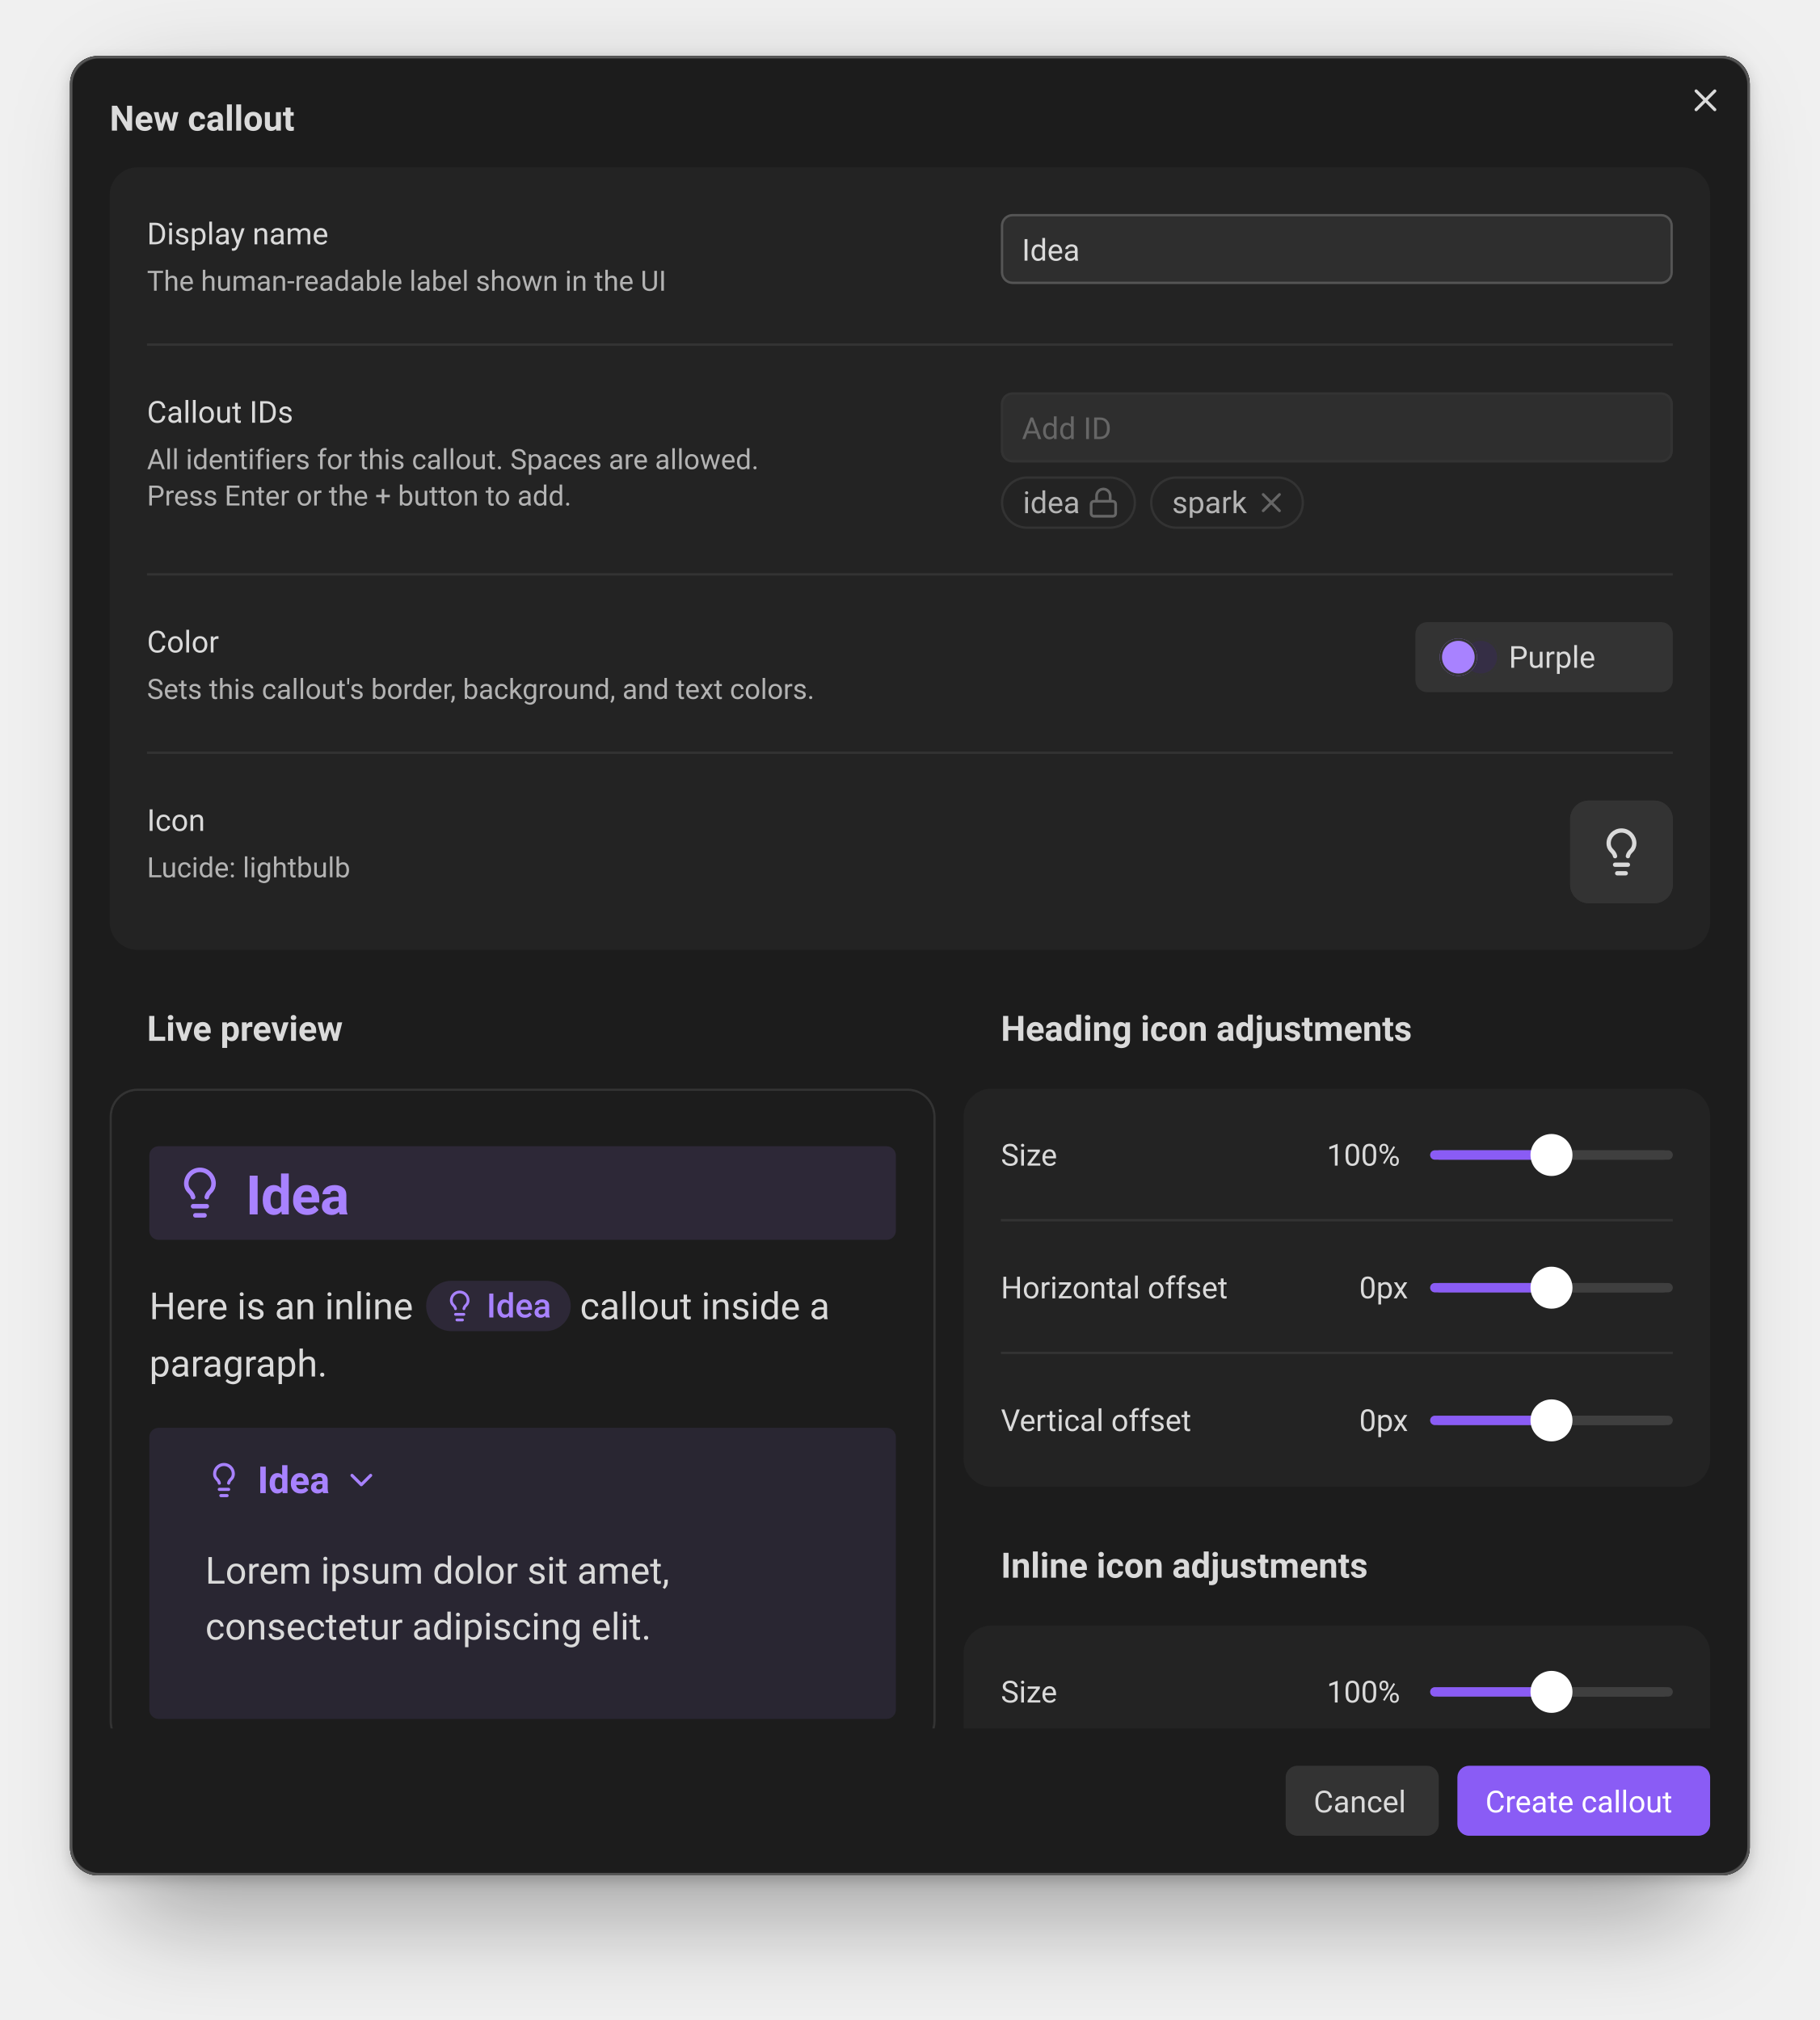
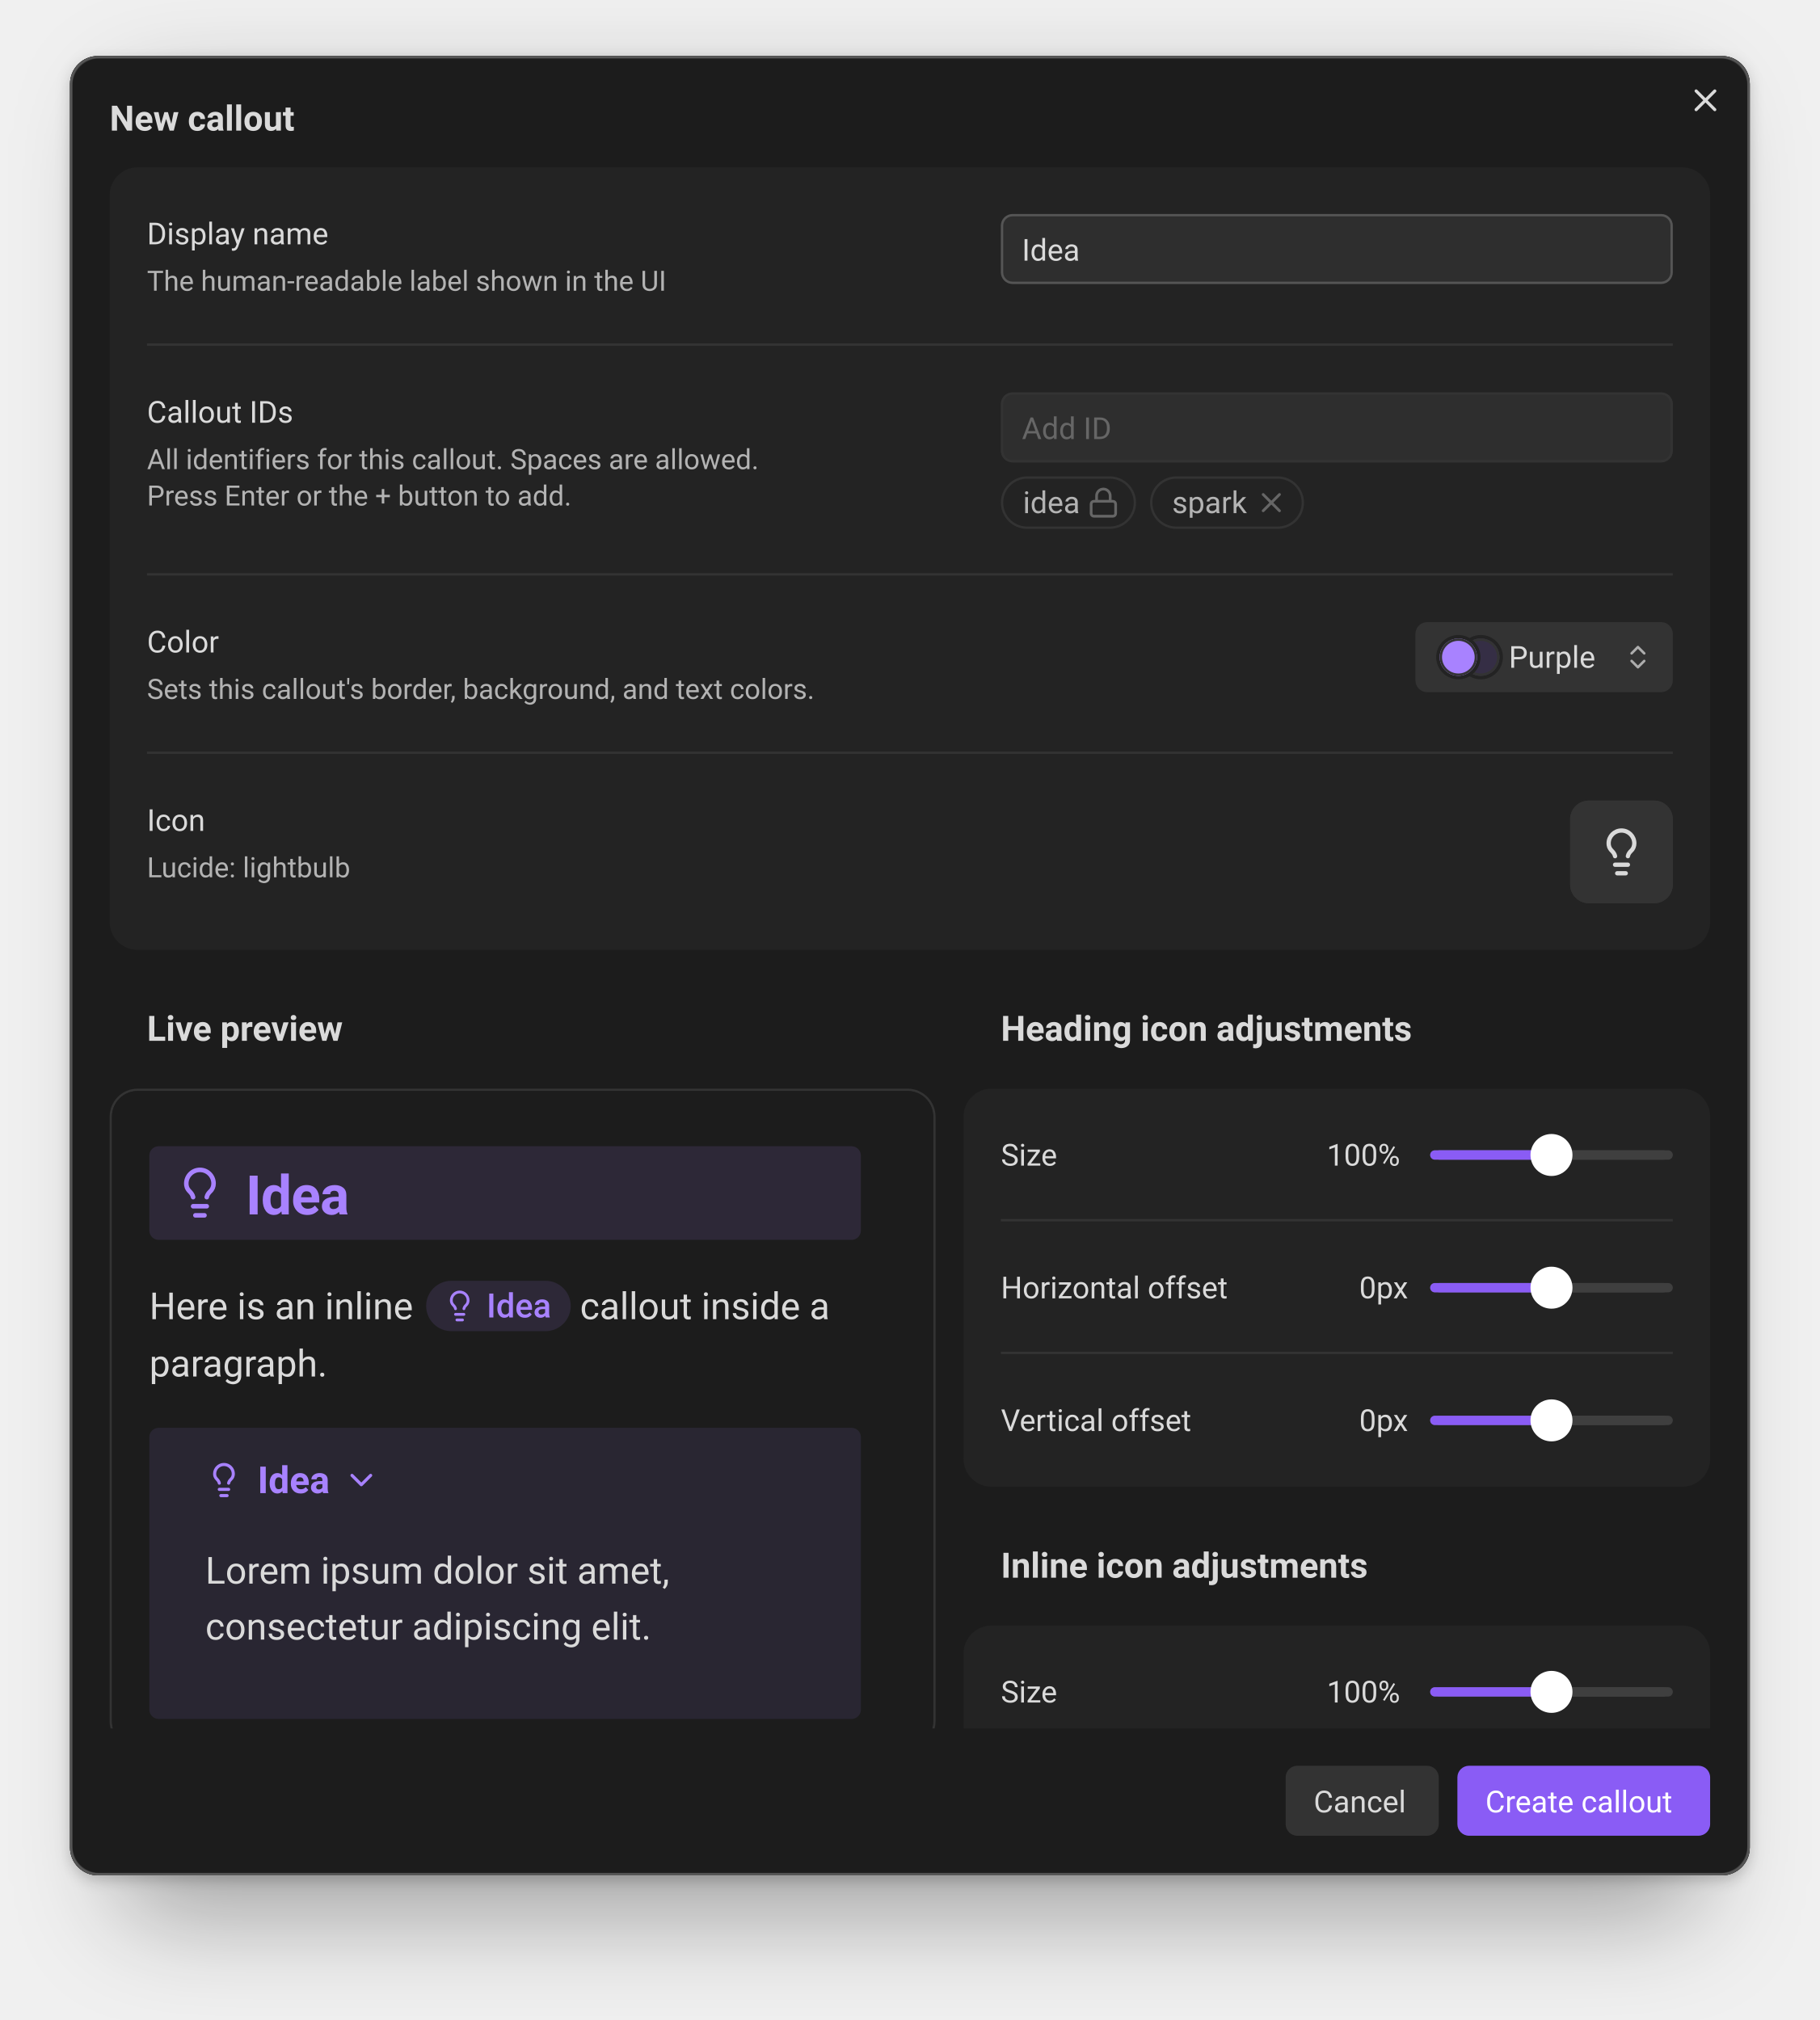
<svg xmlns="http://www.w3.org/2000/svg" width="1950" height="2165" viewBox="0 0 780 866" role="img" aria-labelledby="title description">
  <defs>
    <filter id="contact" filterUnits="userSpaceOnUse" x="0" y="0" width="780" height="866">
      <feGaussianBlur stdDeviation="3" />
    </filter>
    <filter id="shadow" filterUnits="userSpaceOnUse" x="0" y="0" width="780" height="866">
      <feGaussianBlur stdDeviation="22" />
    </filter>
    <clipPath id="clip-2">
      <rect x="30" y="24" width="720" height="780" rx="12" fill="white" />
    </clipPath>
  </defs>
  <rect x="30" y="26" width="720" height="780" rx="12" fill="#000" opacity="0.2" filter="url(#contact)" />
  <rect x="51.6" y="42" width="676.8" height="780" rx="12" fill="#000" opacity="0.32" filter="url(#shadow)" />
  <g clip-path="url(#clip-2)">
    <rect x="30" y="24" width="720" height="780" rx="0" fill="#1c1c1c" />
    <svg x="30" y="24" width="720" height="780" viewBox="0 0 720 780" overflow="hidden">
      <defs>
        <clipPath id="ui-1-clip-1">
          <rect x="33" y="67.75" width="294.2" height="16.89" rx="0" fill="white" />
        </clipPath>
        <clipPath id="ui-1-clip-2">
          <rect x="33" y="84.64" width="294.2" height="19.59" rx="0" fill="white" />
        </clipPath>
        <clipPath id="ui-1-clip-3">
          <rect x="408" y="67.75" width="270" height="30" rx="0" fill="white" />
        </clipPath>
        <clipPath id="ui-1-clip-4">
          <rect x="399" y="67.75" width="288" height="30" rx="5" fill="white" />
        </clipPath>
        <clipPath id="ui-1-clip-5">
          <rect x="33" y="144.23" width="350" height="16.89" rx="0" fill="white" />
        </clipPath>
        <clipPath id="ui-1-clip-6">
          <rect x="33" y="161.13" width="350" height="35.19" rx="0" fill="white" />
        </clipPath>
        <clipPath id="ui-1-clip-7">
          <rect x="408" y="144.23" width="245" height="30" rx="0" fill="white" />
        </clipPath>
        <clipPath id="ui-1-clip-8">
          <rect x="399" y="144.23" width="288" height="30" rx="5" fill="white" />
        </clipPath>
        <clipPath id="ui-1-clip-9">
          <rect x="408.44" y="184.98" width="25.5" height="13" rx="0" fill="white" />
        </clipPath>
        <clipPath id="ui-1-clip-10">
          <rect x="408.44" y="184.98" width="25.5" height="13" rx="0" fill="white" />
        </clipPath>
        <clipPath id="ui-1-clip-11">
          <rect x="472.38" y="184.98" width="33.55" height="13" rx="0" fill="white" />
        </clipPath>
        <clipPath id="ui-1-clip-12">
          <rect x="472.38" y="184.98" width="33.55" height="13" rx="0" fill="white" />
        </clipPath>
        <clipPath id="ui-1-clip-13">
          <rect x="33" y="242.73" width="418.3" height="16.89" rx="0" fill="white" />
        </clipPath>
        <clipPath id="ui-1-clip-14">
          <rect x="33" y="259.63" width="418.3" height="19.59" rx="0" fill="white" />
        </clipPath>
        <clipPath id="ui-1-clip-15">
          <rect x="616.69" y="249.28" width="39.13" height="16.89" rx="0" fill="white" />
        </clipPath>
        <clipPath id="ui-1-clip-16">
          <rect x="576.69" y="242.73" width="110.31" height="30" rx="5" fill="white" />
        </clipPath>
        <clipPath id="ui-1-clip-17">
          <rect x="33" y="319.22" width="344.08" height="16.89" rx="0" fill="white" />
        </clipPath>
        <clipPath id="ui-1-clip-18">
          <rect x="33" y="336.11" width="344.08" height="19.59" rx="0" fill="white" />
        </clipPath>
        <clipPath id="ui-1-clip-19">
          <rect x="33" y="407.22" width="89.17" height="19.5" rx="0" fill="white" />
        </clipPath>
        <clipPath id="ui-1-clip-20">
-           <rect x="58" y="620.92" width="284" height="80" rx="0" fill="white" />
+           <rect x="58" y="620.92" width="269" height="80" rx="0" fill="white" />
        </clipPath>
        <clipPath id="ui-1-clip-21">
-           <rect x="34" y="588.13" width="320" height="124.8" rx="4" fill="white" />
+           <rect x="34" y="588.13" width="305" height="124.8" rx="4" fill="white" />
        </clipPath>
        <clipPath id="ui-1-clip-22">
          <rect x="18" y="443.72" width="352" height="281.2" rx="11" fill="white" />
        </clipPath>
        <clipPath id="ui-1-clip-23">
          <rect x="17" y="442.72" width="354" height="283.2" rx="12" fill="white" />
        </clipPath>
        <clipPath id="ui-1-clip-24">
          <rect x="399" y="407.22" width="186.48" height="19.5" rx="0" fill="white" />
        </clipPath>
        <clipPath id="ui-1-clip-25">
          <rect x="399" y="462.72" width="74.56" height="16.89" rx="0" fill="white" />
        </clipPath>
        <linearGradient id="ui-1-gradient-26" x1="0%" y1="50%" x2="100%" y2="50%">
          <stop offset="50%" stop-color="rgb(138, 92, 245)" />
          <stop offset="50%" stop-color="rgba(0, 0, 0, 0)" />
        </linearGradient>
        <clipPath id="ui-1-clip-27">
          <rect x="399" y="519.61" width="119.22" height="16.89" rx="0" fill="white" />
        </clipPath>
        <linearGradient id="ui-1-gradient-28" x1="0%" y1="50%" x2="100%" y2="50%">
          <stop offset="50%" stop-color="rgb(138, 92, 245)" />
          <stop offset="50%" stop-color="rgba(0, 0, 0, 0)" />
        </linearGradient>
        <clipPath id="ui-1-clip-29">
          <rect x="399" y="576.5" width="111.06" height="16.89" rx="0" fill="white" />
        </clipPath>
        <linearGradient id="ui-1-gradient-30" x1="0%" y1="50%" x2="100%" y2="50%">
          <stop offset="50%" stop-color="rgb(138, 92, 245)" />
          <stop offset="50%" stop-color="rgba(0, 0, 0, 0)" />
        </linearGradient>
        <clipPath id="ui-1-clip-31">
          <rect x="399" y="637.39" width="165.36" height="19.5" rx="0" fill="white" />
        </clipPath>
        <clipPath id="ui-1-clip-32">
          <rect x="399" y="692.89" width="74.56" height="16.89" rx="0" fill="white" />
        </clipPath>
        <linearGradient id="ui-1-gradient-33" x1="0%" y1="50%" x2="100%" y2="50%">
          <stop offset="50%" stop-color="rgb(138, 92, 245)" />
          <stop offset="50%" stop-color="rgba(0, 0, 0, 0)" />
        </linearGradient>
        <clipPath id="ui-1-clip-34">
          <rect x="399" y="749.78" width="119.22" height="16.89" rx="0" fill="white" />
        </clipPath>
        <linearGradient id="ui-1-gradient-35" x1="0%" y1="50%" x2="100%" y2="50%">
          <stop offset="50%" stop-color="rgb(138, 92, 245)" />
          <stop offset="50%" stop-color="rgba(0, 0, 0, 0)" />
        </linearGradient>
        <clipPath id="ui-1-clip-36">
          <rect x="1" y="43.75" width="718" height="673.25" rx="0" fill="white" />
        </clipPath>
        <clipPath id="ui-1-clip-37">
          <rect x="0" y="0" width="720" height="780" rx="12" fill="white" />
        </clipPath>
      </defs>
      <rect x="0" y="0" width="720" height="780" rx="12" fill="transparent" />
      <rect x="0" y="0" width="720" height="780" rx="12" fill="rgb(28, 28, 28)" />
      <rect x="0.5" y="0.5" width="719" height="779" rx="11.5" fill="none" stroke="rgb(63, 63, 63)" stroke-width="1" />
      <g clip-path="url(#ui-1-clip-37)">
        <text x="17" y="32" fill="rgb(218, 218, 218)" font-family="ui-sans-serif, -apple-system, &quot;system-ui&quot;, system-ui, &quot;Segoe UI&quot;, &quot;Google Sans Flex&quot;, Roboto, &quot;Inter Variable&quot;, Inter, &quot;Apple Color Emoji&quot;, &quot;Segoe UI Emoji&quot;, &quot;Segoe UI Symbol&quot;, sans-serif" font-size="15px" font-weight="600" font-style="normal" direction="ltr" unicode-bidi="embed" letter-spacing="0" textLength="83.94" lengthAdjust="spacing" xml:space="preserve">New callout</text>
        <g clip-path="url(#ui-1-clip-36)">
          <rect x="17" y="47.75" width="686" height="335.47" rx="12" fill="rgb(35, 35, 35)" />
          <g clip-path="url(#ui-1-clip-1)">
            <text x="33" y="80.75" fill="rgb(218, 218, 218)" font-family="ui-sans-serif, -apple-system, &quot;system-ui&quot;, system-ui, &quot;Segoe UI&quot;, &quot;Google Sans Flex&quot;, Roboto, &quot;Inter Variable&quot;, Inter, &quot;Apple Color Emoji&quot;, &quot;Segoe UI Emoji&quot;, &quot;Segoe UI Symbol&quot;, sans-serif" font-size="13px" font-weight="400" font-style="normal" direction="ltr" unicode-bidi="embed" letter-spacing="0" textLength="80.91" lengthAdjust="spacing" xml:space="preserve">Display name</text>
          </g>
          <g clip-path="url(#ui-1-clip-2)">
            <text x="33" y="100.64" fill="rgb(179, 179, 179)" font-family="ui-sans-serif, -apple-system, &quot;system-ui&quot;, system-ui, &quot;Segoe UI&quot;, &quot;Google Sans Flex&quot;, Roboto, &quot;Inter Variable&quot;, Inter, &quot;Apple Color Emoji&quot;, &quot;Segoe UI Emoji&quot;, &quot;Segoe UI Symbol&quot;, sans-serif" font-size="12px" font-weight="400" font-style="normal" direction="ltr" unicode-bidi="embed" letter-spacing="0" textLength="238.4" lengthAdjust="spacing" xml:space="preserve">The human-readable label shown in the UI</text>
          </g>
          <rect x="399" y="67.75" width="288" height="30" rx="5" fill="rgb(46, 46, 46)" />
          <rect x="399.5" y="68.25" width="287" height="29" rx="4.5" fill="none" stroke="rgb(85, 85, 85)" stroke-width="1" />
          <g clip-path="url(#ui-1-clip-3)">
            <text x="408" y="87.75" fill="rgb(218, 218, 218)" font-family="ui-sans-serif, -apple-system, &quot;system-ui&quot;, system-ui, &quot;Segoe UI&quot;, &quot;Google Sans Flex&quot;, Roboto, &quot;Inter Variable&quot;, Inter, &quot;Apple Color Emoji&quot;, &quot;Segoe UI Emoji&quot;, &quot;Segoe UI Symbol&quot;, sans-serif" font-size="13px" font-weight="400" font-style="normal" direction="ltr" unicode-bidi="embed" letter-spacing="0" textLength="25.76" lengthAdjust="spacing" xml:space="preserve">Idea</text>
          </g>
          <g clip-path="url(#ui-1-clip-4)" />
          <g clip-path="url(#ui-1-clip-5)">
            <text x="33" y="157.23" fill="rgb(218, 218, 218)" font-family="ui-sans-serif, -apple-system, &quot;system-ui&quot;, system-ui, &quot;Segoe UI&quot;, &quot;Google Sans Flex&quot;, Roboto, &quot;Inter Variable&quot;, Inter, &quot;Apple Color Emoji&quot;, &quot;Segoe UI Emoji&quot;, &quot;Segoe UI Symbol&quot;, sans-serif" font-size="13px" font-weight="400" font-style="normal" direction="ltr" unicode-bidi="embed" letter-spacing="0" textLength="65.59" lengthAdjust="spacing" xml:space="preserve">Callout IDs</text>
          </g>
          <g clip-path="url(#ui-1-clip-6)">
            <text x="33" y="177.13" fill="rgb(179, 179, 179)" font-family="ui-sans-serif, -apple-system, &quot;system-ui&quot;, system-ui, &quot;Segoe UI&quot;, &quot;Google Sans Flex&quot;, Roboto, &quot;Inter Variable&quot;, Inter, &quot;Apple Color Emoji&quot;, &quot;Segoe UI Emoji&quot;, &quot;Segoe UI Symbol&quot;, sans-serif" font-size="12px" font-weight="400" font-style="normal" direction="ltr" unicode-bidi="embed" letter-spacing="0" textLength="277.74" lengthAdjust="spacing" xml:space="preserve">All identifiers for this callout. Spaces are allowed.</text>
            <text x="33" y="192.72" fill="rgb(179, 179, 179)" font-family="ui-sans-serif, -apple-system, &quot;system-ui&quot;, system-ui, &quot;Segoe UI&quot;, &quot;Google Sans Flex&quot;, Roboto, &quot;Inter Variable&quot;, Inter, &quot;Apple Color Emoji&quot;, &quot;Segoe UI Emoji&quot;, &quot;Segoe UI Symbol&quot;, sans-serif" font-size="12px" font-weight="400" font-style="normal" direction="ltr" unicode-bidi="embed" letter-spacing="0" textLength="195.67" lengthAdjust="spacing" xml:space="preserve">Press Enter or the + button to add.</text>
          </g>
          <rect x="399" y="144.23" width="288" height="30" rx="5" fill="rgb(46, 46, 46)" />
          <rect x="399.5" y="144.73" width="287" height="29" rx="4.5" fill="none" stroke="rgb(51, 51, 51)" stroke-width="1" />
          <g clip-path="url(#ui-1-clip-7)">
            <text x="408" y="164.23" fill="rgb(102, 102, 102)" font-family="ui-sans-serif, -apple-system, &quot;system-ui&quot;, system-ui, &quot;Segoe UI&quot;, &quot;Google Sans Flex&quot;, Roboto, &quot;Inter Variable&quot;, Inter, &quot;Apple Color Emoji&quot;, &quot;Segoe UI Emoji&quot;, &quot;Segoe UI Symbol&quot;, sans-serif" font-size="13px" font-weight="400" font-style="normal" direction="ltr" unicode-bidi="embed" letter-spacing="0" textLength="40.47" lengthAdjust="spacing" xml:space="preserve">Add ID</text>
          </g>
          <g clip-path="url(#ui-1-clip-8)" />
          <rect x="399.5" y="180.73" width="56.94" height="21.5" rx="10.75" fill="none" stroke="rgb(51, 51, 51)" stroke-width="1" />
          <g clip-path="url(#ui-1-clip-10)">
            <g clip-path="url(#ui-1-clip-9)">
              <text x="408.44" y="195.98" fill="rgb(179, 179, 179)" font-family="ui-sans-serif, -apple-system, &quot;system-ui&quot;, system-ui, &quot;Segoe UI&quot;, &quot;Google Sans Flex&quot;, Roboto, &quot;Inter Variable&quot;, Inter, &quot;Apple Color Emoji&quot;, &quot;Segoe UI Emoji&quot;, &quot;Segoe UI Symbol&quot;, sans-serif" font-size="13px" font-weight="400" font-style="normal" direction="ltr" unicode-bidi="embed" letter-spacing="0" textLength="25.5" lengthAdjust="spacing" xml:space="preserve">idea</text>
            </g>
          </g>
          <g fill="none" stroke="rgb(102, 102, 102)" stroke-width="2px" stroke-linecap="round" stroke-linejoin="round" fill-rule="nonzero" clip-rule="nonzero" opacity="1" transform="matrix(0.5833333 0 0 0.5833333 435.9375 184.4844)">
            <rect x="3" y="11" width="18" height="11" rx="2" ry="2" fill="none" stroke="rgb(102, 102, 102)" stroke-width="2px" stroke-linecap="round" stroke-linejoin="round" fill-rule="nonzero" clip-rule="nonzero" opacity="1" />
            <path d="M7 11V7a5 5 0 0 1 10 0v4" fill="none" stroke="rgb(102, 102, 102)" stroke-width="2px" stroke-linecap="round" stroke-linejoin="round" fill-rule="nonzero" clip-rule="nonzero" opacity="1" />
          </g>
          <rect x="463.44" y="180.73" width="64.98" height="21.5" rx="10.75" fill="none" stroke="rgb(51, 51, 51)" stroke-width="1" />
          <g clip-path="url(#ui-1-clip-12)">
            <g clip-path="url(#ui-1-clip-11)">
              <text x="472.38" y="195.98" fill="rgb(179, 179, 179)" font-family="ui-sans-serif, -apple-system, &quot;system-ui&quot;, system-ui, &quot;Segoe UI&quot;, &quot;Google Sans Flex&quot;, Roboto, &quot;Inter Variable&quot;, Inter, &quot;Apple Color Emoji&quot;, &quot;Segoe UI Emoji&quot;, &quot;Segoe UI Symbol&quot;, sans-serif" font-size="13px" font-weight="400" font-style="normal" direction="ltr" unicode-bidi="embed" letter-spacing="0" textLength="33.54" lengthAdjust="spacing" xml:space="preserve">spark</text>
            </g>
          </g>
          <g fill="none" stroke="rgb(102, 102, 102)" stroke-width="2px" stroke-linecap="round" stroke-linejoin="round" fill-rule="nonzero" clip-rule="nonzero" opacity="1" transform="matrix(0.5833333 0 0 0.5833333 507.9219 184.4844)">
            <path d="M18 6 6 18" fill="none" stroke="rgb(102, 102, 102)" stroke-width="2px" stroke-linecap="round" stroke-linejoin="round" fill-rule="nonzero" clip-rule="nonzero" opacity="1" />
            <path d="m6 6 12 12" fill="none" stroke="rgb(102, 102, 102)" stroke-width="2px" stroke-linecap="round" stroke-linejoin="round" fill-rule="nonzero" clip-rule="nonzero" opacity="1" />
          </g>
          <rect x="33" y="123.23" width="654" height="1" rx="0" fill="rgb(51, 51, 51)" />
          <g clip-path="url(#ui-1-clip-13)">
            <text x="33" y="255.73" fill="rgb(218, 218, 218)" font-family="ui-sans-serif, -apple-system, &quot;system-ui&quot;, system-ui, &quot;Segoe UI&quot;, &quot;Google Sans Flex&quot;, Roboto, &quot;Inter Variable&quot;, Inter, &quot;Apple Color Emoji&quot;, &quot;Segoe UI Emoji&quot;, &quot;Segoe UI Symbol&quot;, sans-serif" font-size="13px" font-weight="400" font-style="normal" direction="ltr" unicode-bidi="embed" letter-spacing="0" textLength="32.53" lengthAdjust="spacing" xml:space="preserve">Color</text>
          </g>
          <g clip-path="url(#ui-1-clip-14)">
            <text x="33" y="275.63" fill="rgb(179, 179, 179)" font-family="ui-sans-serif, -apple-system, &quot;system-ui&quot;, system-ui, &quot;Segoe UI&quot;, &quot;Google Sans Flex&quot;, Roboto, &quot;Inter Variable&quot;, Inter, &quot;Apple Color Emoji&quot;, &quot;Segoe UI Emoji&quot;, &quot;Segoe UI Symbol&quot;, sans-serif" font-size="12px" font-weight="400" font-style="normal" direction="ltr" unicode-bidi="embed" letter-spacing="0" textLength="308.91" lengthAdjust="spacing" xml:space="preserve">Sets this callout's border, background, and text colors.</text>
          </g>
          <rect x="576.69" y="242.73" width="110.31" height="30" rx="5" fill="rgb(51, 51, 51)" />
+           <svg width="13" height="13" viewBox="0 0 24 24" fill="none" stroke="#FFF" opacity="0.6" stroke-width="2" stroke-linecap="round" stroke-linejoin="round" x="665.55" y="251.23">
+             <path d="m7 15 5 5 5-5" />
+             <path d="m7 9 5-5 5 5" />
+           </svg>
          <g clip-path="url(#ui-1-clip-16)">
+             <rect x="595.94" y="248.98" width="17.5" height="17.5" rx="8.75" fill="none" stroke="rgb(35, 35, 35)" stroke-width="1.5" />
            <rect x="596.69" y="249.73" width="16" height="16" rx="8" fill="rgb(53, 46, 69)" />
            <rect x="597.19" y="250.23" width="15" height="15" rx="7.5" fill="none" stroke="rgb(51, 51, 51)" stroke-width="1" />
+             <rect x="586.33" y="248.98" width="17.5" height="17.5" rx="8.75" fill="none" stroke="rgb(35, 35, 35)" stroke-width="1.5" />
            <rect x="587.08" y="249.73" width="16" height="16" rx="8" fill="rgb(168, 130, 255)" />
            <rect x="587.58" y="250.23" width="15" height="15" rx="7.5" fill="none" stroke="rgb(51, 51, 51)" stroke-width="1" />
            <g clip-path="url(#ui-1-clip-15)">
              <text x="616.69" y="262.28" fill="rgb(218, 218, 218)" font-family="ui-sans-serif, -apple-system, &quot;system-ui&quot;, system-ui, &quot;Segoe UI&quot;, &quot;Google Sans Flex&quot;, Roboto, &quot;Inter Variable&quot;, Inter, &quot;Apple Color Emoji&quot;, &quot;Segoe UI Emoji&quot;, &quot;Segoe UI Symbol&quot;, sans-serif" font-size="13px" font-weight="400" font-style="normal" direction="ltr" unicode-bidi="embed" letter-spacing="0" textLength="39.13" lengthAdjust="spacing" xml:space="preserve">Purple</text>
            </g>
          </g>
          <rect x="33" y="221.73" width="654" height="1" rx="0" fill="rgb(51, 51, 51)" />
          <g clip-path="url(#ui-1-clip-17)">
            <text x="33" y="332.22" fill="rgb(218, 218, 218)" font-family="ui-sans-serif, -apple-system, &quot;system-ui&quot;, system-ui, &quot;Segoe UI&quot;, &quot;Google Sans Flex&quot;, Roboto, &quot;Inter Variable&quot;, Inter, &quot;Apple Color Emoji&quot;, &quot;Segoe UI Emoji&quot;, &quot;Segoe UI Symbol&quot;, sans-serif" font-size="13px" font-weight="400" font-style="normal" direction="ltr" unicode-bidi="embed" letter-spacing="0" textLength="25.72" lengthAdjust="spacing" xml:space="preserve">Icon</text>
          </g>
          <g clip-path="url(#ui-1-clip-18)">
            <text x="33" y="352.11" fill="rgb(179, 179, 179)" font-family="ui-sans-serif, -apple-system, &quot;system-ui&quot;, system-ui, &quot;Segoe UI&quot;, &quot;Google Sans Flex&quot;, Roboto, &quot;Inter Variable&quot;, Inter, &quot;Apple Color Emoji&quot;, &quot;Segoe UI Emoji&quot;, &quot;Segoe UI Symbol&quot;, sans-serif" font-size="12px" font-weight="400" font-style="normal" direction="ltr" unicode-bidi="embed" letter-spacing="0" textLength="94.18" lengthAdjust="spacing" xml:space="preserve">Lucide: lightbulb</text>
          </g>
          <rect x="643" y="319.22" width="44" height="44" rx="8" fill="rgb(51, 51, 51)" />
          <rect x="643.5" y="319.72" width="43" height="43" rx="7.5" fill="none" stroke="rgb(51, 51, 51)" stroke-width="1" />
          <g fill="none" stroke="rgb(218, 218, 218)" stroke-width="2px" stroke-linecap="round" stroke-linejoin="round" fill-rule="nonzero" clip-rule="nonzero" opacity="1" transform="matrix(0.9166667 0 0 0.9166667 654 330.2188)">
            <path d="M15 14c.2-1 .7-1.7 1.5-2.5 1-.9 1.5-2.2 1.5-3.5A6 6 0 0 0 6 8c0 1 .2 2.2 1.5 3.5.7.7 1.3 1.5 1.5 2.5" fill="none" stroke="rgb(218, 218, 218)" stroke-width="2px" stroke-linecap="round" stroke-linejoin="round" fill-rule="nonzero" clip-rule="nonzero" opacity="1" />
            <path d="M9 18h6" fill="none" stroke="rgb(218, 218, 218)" stroke-width="2px" stroke-linecap="round" stroke-linejoin="round" fill-rule="nonzero" clip-rule="nonzero" opacity="1" />
            <path d="M10 22h4" fill="none" stroke="rgb(218, 218, 218)" stroke-width="2px" stroke-linecap="round" stroke-linejoin="round" fill-rule="nonzero" clip-rule="nonzero" opacity="1" />
          </g>
          <rect x="33" y="298.22" width="654" height="1" rx="0" fill="rgb(51, 51, 51)" />
          <g clip-path="url(#ui-1-clip-19)">
            <text x="33" y="422.22" fill="rgb(218, 218, 218)" font-family="ui-sans-serif, -apple-system, &quot;system-ui&quot;, system-ui, &quot;Segoe UI&quot;, &quot;Google Sans Flex&quot;, Roboto, &quot;Inter Variable&quot;, Inter, &quot;Apple Color Emoji&quot;, &quot;Segoe UI Emoji&quot;, &quot;Segoe UI Symbol&quot;, sans-serif" font-size="15px" font-weight="600" font-style="normal" direction="ltr" unicode-bidi="embed" letter-spacing="0" textLength="89.18" lengthAdjust="spacing" xml:space="preserve">Live preview</text>
          </g>
          <rect x="17.5" y="443.22" width="353" height="282.2" rx="11.5" fill="none" stroke="rgb(51, 51, 51)" stroke-width="1" />
          <g clip-path="url(#ui-1-clip-23)">
            <rect x="18" y="443.72" width="352" height="281.2" rx="11" fill="rgb(28, 28, 28)" />
            <g clip-path="url(#ui-1-clip-22)">
-               <rect x="34" y="467.41" width="320" height="40.14" rx="4" fill="rgba(168.02, 129.99, 254.98, 0.12)" />
+               <rect x="34" y="467.41" width="305" height="40.14" rx="4" fill="rgba(168.02, 129.99, 254.98, 0.12)" />
              <g fill="none" stroke="rgb(168, 130, 255)" stroke-width="2px" stroke-linecap="round" stroke-linejoin="round" fill-rule="nonzero" clip-rule="nonzero" opacity="1" transform="matrix(0.9746094 0 0 0.9746094 44 475.5892)">
                <path d="M15 14c.2-1 .7-1.7 1.5-2.5 1-.9 1.5-2.2 1.5-3.5A6 6 0 0 0 6 8c0 1 .2 2.2 1.5 3.5.7.7 1.3 1.5 1.5 2.5" fill="none" stroke="rgb(168, 130, 255)" stroke-width="2px" stroke-linecap="round" stroke-linejoin="round" fill-rule="nonzero" clip-rule="nonzero" opacity="1" />
                <path d="M9 18h6" fill="none" stroke="rgb(168, 130, 255)" stroke-width="2px" stroke-linecap="round" stroke-linejoin="round" fill-rule="nonzero" clip-rule="nonzero" opacity="1" />
                <path d="M10 22h4" fill="none" stroke="rgb(168, 130, 255)" stroke-width="2px" stroke-linecap="round" stroke-linejoin="round" fill-rule="nonzero" clip-rule="nonzero" opacity="1" />
              </g>
              <text x="75.56" y="496.64" fill="rgb(168, 130, 255)" font-family="ui-sans-serif, -apple-system, &quot;system-ui&quot;, system-ui, &quot;Segoe UI&quot;, &quot;Google Sans Flex&quot;, Roboto, &quot;Inter Variable&quot;, Inter, &quot;Apple Color Emoji&quot;, &quot;Segoe UI Emoji&quot;, &quot;Segoe UI Symbol&quot;, sans-serif" font-size="23.392px" font-weight="680" font-style="normal" direction="ltr" unicode-bidi="embed" letter-spacing="-0.26" textLength="45.74" lengthAdjust="spacing" xml:space="preserve">Idea</text>
              <text x="34" y="541.55" fill="rgb(218, 218, 218)" font-family="ui-sans-serif, -apple-system, &quot;system-ui&quot;, system-ui, &quot;Segoe UI&quot;, &quot;Google Sans Flex&quot;, Roboto, &quot;Inter Variable&quot;, Inter, &quot;Apple Color Emoji&quot;, &quot;Segoe UI Emoji&quot;, &quot;Segoe UI Symbol&quot;, sans-serif" font-size="16px" font-weight="400" font-style="normal" direction="ltr" unicode-bidi="embed" letter-spacing="0" textLength="118.65" lengthAdjust="spacing" xml:space="preserve">Here is an inline </text>
              <rect x="152.66" y="525.09" width="61.97" height="21.59" rx="10.8" fill="rgba(168.02, 129.99, 254.98, 0.12)" />
              <g fill="none" stroke="rgb(168, 130, 255)" stroke-width="2px" stroke-linecap="round" stroke-linejoin="round" fill-rule="nonzero" clip-rule="nonzero" opacity="1" transform="matrix(0.5996094 0 0 0.5996094 159.8438 528.6875)">
                <path d="M15 14c.2-1 .7-1.7 1.5-2.5 1-.9 1.5-2.2 1.5-3.5A6 6 0 0 0 6 8c0 1 .2 2.2 1.5 3.5.7.7 1.3 1.5 1.5 2.5" fill="none" stroke="rgb(168, 130, 255)" stroke-width="2px" stroke-linecap="round" stroke-linejoin="round" fill-rule="nonzero" clip-rule="nonzero" opacity="1" />
                <path d="M9 18h6" fill="none" stroke="rgb(168, 130, 255)" stroke-width="2px" stroke-linecap="round" stroke-linejoin="round" fill-rule="nonzero" clip-rule="nonzero" opacity="1" />
                <path d="M10 22h4" fill="none" stroke="rgb(168, 130, 255)" stroke-width="2px" stroke-linecap="round" stroke-linejoin="round" fill-rule="nonzero" clip-rule="nonzero" opacity="1" />
              </g>
              <text x="178.55" y="540.81" fill="rgb(168, 130, 255)" font-family="ui-sans-serif, -apple-system, &quot;system-ui&quot;, system-ui, &quot;Segoe UI&quot;, &quot;Google Sans Flex&quot;, Roboto, &quot;Inter Variable&quot;, Inter, &quot;Apple Color Emoji&quot;, &quot;Segoe UI Emoji&quot;, &quot;Segoe UI Symbol&quot;, sans-serif" font-size="14.4px" font-weight="500" font-style="normal" direction="ltr" unicode-bidi="embed" letter-spacing="0" textLength="28.88" lengthAdjust="spacing" xml:space="preserve">Idea</text>
              <text x="214.63" y="541.55" fill="rgb(218, 218, 218)" font-family="ui-sans-serif, -apple-system, &quot;system-ui&quot;, system-ui, &quot;Segoe UI&quot;, &quot;Google Sans Flex&quot;, Roboto, &quot;Inter Variable&quot;, Inter, &quot;Apple Color Emoji&quot;, &quot;Segoe UI Emoji&quot;, &quot;Segoe UI Symbol&quot;, sans-serif" font-size="16px" font-weight="400" font-style="normal" direction="ltr" unicode-bidi="embed" letter-spacing="0" textLength="112.08" lengthAdjust="spacing" xml:space="preserve"> callout inside a</text>
              <text x="34" y="566.13" fill="rgb(218, 218, 218)" font-family="ui-sans-serif, -apple-system, &quot;system-ui&quot;, system-ui, &quot;Segoe UI&quot;, &quot;Google Sans Flex&quot;, Roboto, &quot;Inter Variable&quot;, Inter, &quot;Apple Color Emoji&quot;, &quot;Segoe UI Emoji&quot;, &quot;Segoe UI Symbol&quot;, sans-serif" font-size="16px" font-weight="400" font-style="normal" direction="ltr" unicode-bidi="embed" letter-spacing="0" textLength="79" lengthAdjust="spacing" xml:space="preserve">paragraph.</text>
-               <rect x="34" y="588.13" width="320" height="124.8" rx="4" fill="rgba(168.02, 129.99, 254.98, 0.1)" />
+               <rect x="34" y="588.13" width="305" height="124.8" rx="4" fill="rgba(168.02, 129.99, 254.98, 0.1)" />
              <g clip-path="url(#ui-1-clip-21)">
                <g fill="none" stroke="rgb(168, 130, 255)" stroke-width="2px" stroke-linecap="round" stroke-linejoin="round" fill-rule="nonzero" clip-rule="nonzero" opacity="1" transform="matrix(0.6666667 0 0 0.6666667 58 602.5156)">
                  <path d="M15 14c.2-1 .7-1.7 1.5-2.5 1-.9 1.5-2.2 1.5-3.5A6 6 0 0 0 6 8c0 1 .2 2.2 1.5 3.5.7.7 1.3 1.5 1.5 2.5" fill="none" stroke="rgb(168, 130, 255)" stroke-width="2px" stroke-linecap="round" stroke-linejoin="round" fill-rule="nonzero" clip-rule="nonzero" opacity="1" />
                  <path d="M9 18h6" fill="none" stroke="rgb(168, 130, 255)" stroke-width="2px" stroke-linecap="round" stroke-linejoin="round" fill-rule="nonzero" clip-rule="nonzero" opacity="1" />
                  <path d="M10 22h4" fill="none" stroke="rgb(168, 130, 255)" stroke-width="2px" stroke-linecap="round" stroke-linejoin="round" fill-rule="nonzero" clip-rule="nonzero" opacity="1" />
                </g>
                <text x="80.39" y="616.13" fill="rgb(168, 130, 255)" font-family="ui-sans-serif, -apple-system, &quot;system-ui&quot;, system-ui, &quot;Segoe UI&quot;, &quot;Google Sans Flex&quot;, Roboto, &quot;Inter Variable&quot;, Inter, &quot;Apple Color Emoji&quot;, &quot;Segoe UI Emoji&quot;, &quot;Segoe UI Symbol&quot;, sans-serif" font-size="16px" font-weight="600" font-style="normal" direction="ltr" unicode-bidi="embed" letter-spacing="0" textLength="32.48" lengthAdjust="spacing" xml:space="preserve">Idea</text>
                <g fill="none" stroke="rgb(168, 130, 255)" stroke-width="2px" stroke-linecap="round" stroke-linejoin="round" fill-rule="nonzero" clip-rule="nonzero" opacity="1" transform="matrix(0.6666667 0 0 0.6666667 116.875 602.5156)">
                  <path d="m6 9 6 6 6-6" fill="none" stroke="rgb(168, 130, 255)" stroke-width="2px" stroke-linecap="round" stroke-linejoin="round" fill-rule="nonzero" clip-rule="nonzero" opacity="1" />
                </g>
                <g clip-path="url(#ui-1-clip-20)">
                  <text x="58" y="654.92" fill="rgb(218, 218, 218)" font-family="ui-sans-serif, -apple-system, &quot;system-ui&quot;, system-ui, &quot;Segoe UI&quot;, &quot;Google Sans Flex&quot;, Roboto, &quot;Inter Variable&quot;, Inter, &quot;Apple Color Emoji&quot;, &quot;Segoe UI Emoji&quot;, &quot;Segoe UI Symbol&quot;, sans-serif" font-size="16px" font-weight="400" font-style="normal" direction="ltr" unicode-bidi="embed" letter-spacing="0" textLength="201.46" lengthAdjust="spacing" xml:space="preserve">Lorem ipsum dolor sit amet,</text>
                  <text x="58" y="678.92" fill="rgb(218, 218, 218)" font-family="ui-sans-serif, -apple-system, &quot;system-ui&quot;, system-ui, &quot;Segoe UI&quot;, &quot;Google Sans Flex&quot;, Roboto, &quot;Inter Variable&quot;, Inter, &quot;Apple Color Emoji&quot;, &quot;Segoe UI Emoji&quot;, &quot;Segoe UI Symbol&quot;, sans-serif" font-size="16px" font-weight="400" font-style="normal" direction="ltr" unicode-bidi="embed" letter-spacing="0" textLength="195.1" lengthAdjust="spacing" xml:space="preserve">consectetur adipiscing elit.</text>
                </g>
              </g>
            </g>
          </g>
          <g clip-path="url(#ui-1-clip-24)">
            <text x="399" y="422.22" fill="rgb(218, 218, 218)" font-family="ui-sans-serif, -apple-system, &quot;system-ui&quot;, system-ui, &quot;Segoe UI&quot;, &quot;Google Sans Flex&quot;, Roboto, &quot;Inter Variable&quot;, Inter, &quot;Apple Color Emoji&quot;, &quot;Segoe UI Emoji&quot;, &quot;Segoe UI Symbol&quot;, sans-serif" font-size="15px" font-weight="600" font-style="normal" direction="ltr" unicode-bidi="embed" letter-spacing="0" textLength="186.48" lengthAdjust="spacing" xml:space="preserve">Heading icon adjustments</text>
          </g>
          <rect x="383" y="442.72" width="320" height="170.67" rx="12" fill="rgb(35, 35, 35)" />
          <g clip-path="url(#ui-1-clip-25)">
            <text x="399" y="475.72" fill="rgb(218, 218, 218)" font-family="ui-sans-serif, -apple-system, &quot;system-ui&quot;, system-ui, &quot;Segoe UI&quot;, &quot;Google Sans Flex&quot;, Roboto, &quot;Inter Variable&quot;, Inter, &quot;Apple Color Emoji&quot;, &quot;Segoe UI Emoji&quot;, &quot;Segoe UI Symbol&quot;, sans-serif" font-size="13px" font-weight="400" font-style="normal" direction="ltr" unicode-bidi="embed" letter-spacing="0" textLength="25.44" lengthAdjust="spacing" xml:space="preserve">Size</text>
          </g>
          <text x="538.7" y="475.72" fill="rgb(218, 218, 218)" font-family="ui-sans-serif, -apple-system, &quot;system-ui&quot;, system-ui, &quot;Segoe UI&quot;, &quot;Google Sans Flex&quot;, Roboto, &quot;Inter Variable&quot;, Inter, &quot;Apple Color Emoji&quot;, &quot;Segoe UI Emoji&quot;, &quot;Segoe UI Symbol&quot;, sans-serif" font-size="13px" font-weight="400" font-style="normal" direction="ltr" unicode-bidi="embed" letter-spacing="0" textLength="36.3" lengthAdjust="spacing" xml:space="preserve">100%</text>
          <rect x="585" y="469.16" width="100" height="4" rx="2" fill="rgb(63, 63, 63)" />
          <rect x="585" y="469.16" width="100" height="4" rx="2" fill="url(#ui-1-gradient-26)" />
          <line x1="585" x2="685" y1="471.16" y2="471.16" stroke="rgb(63, 63, 63)" stroke-width="4" stroke-linecap="round" />
          <line x1="585" x2="635" y1="471.16" y2="471.16" stroke="hsl(258, 88%, 66%)" stroke-width="4" stroke-linecap="round" />
          <circle cx="635" cy="471.16" r="9" fill="white" />
          <g clip-path="url(#ui-1-clip-27)">
            <text x="399" y="532.61" fill="rgb(218, 218, 218)" font-family="ui-sans-serif, -apple-system, &quot;system-ui&quot;, system-ui, &quot;Segoe UI&quot;, &quot;Google Sans Flex&quot;, Roboto, &quot;Inter Variable&quot;, Inter, &quot;Apple Color Emoji&quot;, &quot;Segoe UI Emoji&quot;, &quot;Segoe UI Symbol&quot;, sans-serif" font-size="13px" font-weight="400" font-style="normal" direction="ltr" unicode-bidi="embed" letter-spacing="0" textLength="100.86" lengthAdjust="spacing" xml:space="preserve">Horizontal offset</text>
          </g>
          <text x="552.59" y="532.61" fill="rgb(218, 218, 218)" font-family="ui-sans-serif, -apple-system, &quot;system-ui&quot;, system-ui, &quot;Segoe UI&quot;, &quot;Google Sans Flex&quot;, Roboto, &quot;Inter Variable&quot;, Inter, &quot;Apple Color Emoji&quot;, &quot;Segoe UI Emoji&quot;, &quot;Segoe UI Symbol&quot;, sans-serif" font-size="13px" font-weight="400" font-style="normal" direction="ltr" unicode-bidi="embed" letter-spacing="0" textLength="22.41" lengthAdjust="spacing" xml:space="preserve">0px</text>
          <rect x="585" y="526.05" width="100" height="4" rx="2" fill="rgb(63, 63, 63)" />
          <rect x="585" y="526.05" width="100" height="4" rx="2" fill="url(#ui-1-gradient-28)" />
          <line x1="585" x2="685" y1="528.05" y2="528.05" stroke="rgb(63, 63, 63)" stroke-width="4" stroke-linecap="round" />
          <line x1="585" x2="635" y1="528.05" y2="528.05" stroke="hsl(258, 88%, 66%)" stroke-width="4" stroke-linecap="round" />
          <circle cx="635" cy="528.05" r="9" fill="white" />
          <rect x="399" y="498.61" width="288" height="1" rx="0" fill="rgb(51, 51, 51)" />
          <g clip-path="url(#ui-1-clip-29)">
            <text x="399" y="589.5" fill="rgb(218, 218, 218)" font-family="ui-sans-serif, -apple-system, &quot;system-ui&quot;, system-ui, &quot;Segoe UI&quot;, &quot;Google Sans Flex&quot;, Roboto, &quot;Inter Variable&quot;, Inter, &quot;Apple Color Emoji&quot;, &quot;Segoe UI Emoji&quot;, &quot;Segoe UI Symbol&quot;, sans-serif" font-size="13px" font-weight="400" font-style="normal" direction="ltr" unicode-bidi="embed" letter-spacing="0" textLength="84.55" lengthAdjust="spacing" xml:space="preserve">Vertical offset</text>
          </g>
          <text x="552.59" y="589.5" fill="rgb(218, 218, 218)" font-family="ui-sans-serif, -apple-system, &quot;system-ui&quot;, system-ui, &quot;Segoe UI&quot;, &quot;Google Sans Flex&quot;, Roboto, &quot;Inter Variable&quot;, Inter, &quot;Apple Color Emoji&quot;, &quot;Segoe UI Emoji&quot;, &quot;Segoe UI Symbol&quot;, sans-serif" font-size="13px" font-weight="400" font-style="normal" direction="ltr" unicode-bidi="embed" letter-spacing="0" textLength="22.41" lengthAdjust="spacing" xml:space="preserve">0px</text>
          <rect x="585" y="582.94" width="100" height="4" rx="2" fill="rgb(63, 63, 63)" />
          <rect x="585" y="582.94" width="100" height="4" rx="2" fill="url(#ui-1-gradient-30)" />
          <line x1="585" x2="685" y1="584.94" y2="584.94" stroke="rgb(63, 63, 63)" stroke-width="4" stroke-linecap="round" />
          <line x1="585" x2="635" y1="584.94" y2="584.94" stroke="hsl(258, 88%, 66%)" stroke-width="4" stroke-linecap="round" />
          <circle cx="635" cy="584.94" r="9" fill="white" />
          <rect x="399" y="555.5" width="288" height="1" rx="0" fill="rgb(51, 51, 51)" />
          <g clip-path="url(#ui-1-clip-31)">
            <text x="399" y="652.39" fill="rgb(218, 218, 218)" font-family="ui-sans-serif, -apple-system, &quot;system-ui&quot;, system-ui, &quot;Segoe UI&quot;, &quot;Google Sans Flex&quot;, Roboto, &quot;Inter Variable&quot;, Inter, &quot;Apple Color Emoji&quot;, &quot;Segoe UI Emoji&quot;, &quot;Segoe UI Symbol&quot;, sans-serif" font-size="15px" font-weight="600" font-style="normal" direction="ltr" unicode-bidi="embed" letter-spacing="0" textLength="165.36" lengthAdjust="spacing" xml:space="preserve">Inline icon adjustments</text>
          </g>
          <rect x="383" y="672.89" width="320" height="170.67" rx="12" fill="rgb(35, 35, 35)" />
          <g clip-path="url(#ui-1-clip-32)">
            <text x="399" y="705.89" fill="rgb(218, 218, 218)" font-family="ui-sans-serif, -apple-system, &quot;system-ui&quot;, system-ui, &quot;Segoe UI&quot;, &quot;Google Sans Flex&quot;, Roboto, &quot;Inter Variable&quot;, Inter, &quot;Apple Color Emoji&quot;, &quot;Segoe UI Emoji&quot;, &quot;Segoe UI Symbol&quot;, sans-serif" font-size="13px" font-weight="400" font-style="normal" direction="ltr" unicode-bidi="embed" letter-spacing="0" textLength="25.44" lengthAdjust="spacing" xml:space="preserve">Size</text>
          </g>
          <text x="538.7" y="705.89" fill="rgb(218, 218, 218)" font-family="ui-sans-serif, -apple-system, &quot;system-ui&quot;, system-ui, &quot;Segoe UI&quot;, &quot;Google Sans Flex&quot;, Roboto, &quot;Inter Variable&quot;, Inter, &quot;Apple Color Emoji&quot;, &quot;Segoe UI Emoji&quot;, &quot;Segoe UI Symbol&quot;, sans-serif" font-size="13px" font-weight="400" font-style="normal" direction="ltr" unicode-bidi="embed" letter-spacing="0" textLength="36.3" lengthAdjust="spacing" xml:space="preserve">100%</text>
          <rect x="585" y="699.33" width="100" height="4" rx="2" fill="rgb(63, 63, 63)" />
          <rect x="585" y="699.33" width="100" height="4" rx="2" fill="url(#ui-1-gradient-33)" />
          <line x1="585" x2="685" y1="701.33" y2="701.33" stroke="rgb(63, 63, 63)" stroke-width="4" stroke-linecap="round" />
          <line x1="585" x2="635" y1="701.33" y2="701.33" stroke="hsl(258, 88%, 66%)" stroke-width="4" stroke-linecap="round" />
          <circle cx="635" cy="701.33" r="9" fill="white" />
          <g clip-path="url(#ui-1-clip-34)">
            <text x="399" y="762.78" fill="rgb(218, 218, 218)" font-family="ui-sans-serif, -apple-system, &quot;system-ui&quot;, system-ui, &quot;Segoe UI&quot;, &quot;Google Sans Flex&quot;, Roboto, &quot;Inter Variable&quot;, Inter, &quot;Apple Color Emoji&quot;, &quot;Segoe UI Emoji&quot;, &quot;Segoe UI Symbol&quot;, sans-serif" font-size="13px" font-weight="400" font-style="normal" direction="ltr" unicode-bidi="embed" letter-spacing="0" textLength="100.86" lengthAdjust="spacing" xml:space="preserve">Horizontal offset</text>
          </g>
          <text x="552.59" y="762.78" fill="rgb(218, 218, 218)" font-family="ui-sans-serif, -apple-system, &quot;system-ui&quot;, system-ui, &quot;Segoe UI&quot;, &quot;Google Sans Flex&quot;, Roboto, &quot;Inter Variable&quot;, Inter, &quot;Apple Color Emoji&quot;, &quot;Segoe UI Emoji&quot;, &quot;Segoe UI Symbol&quot;, sans-serif" font-size="13px" font-weight="400" font-style="normal" direction="ltr" unicode-bidi="embed" letter-spacing="0" textLength="22.41" lengthAdjust="spacing" xml:space="preserve">0px</text>
          <rect x="585" y="756.22" width="100" height="4" rx="2" fill="rgb(63, 63, 63)" />
          <rect x="585" y="756.22" width="100" height="4" rx="2" fill="url(#ui-1-gradient-35)" />
          <line x1="585" x2="685" y1="758.22" y2="758.22" stroke="rgb(63, 63, 63)" stroke-width="4" stroke-linecap="round" />
          <line x1="585" x2="635" y1="758.22" y2="758.22" stroke="hsl(258, 88%, 66%)" stroke-width="4" stroke-linecap="round" />
          <circle cx="635" cy="758.22" r="9" fill="white" />
          <rect x="399" y="728.78" width="288" height="1" rx="0" fill="rgb(51, 51, 51)" />
        </g>
        <rect x="521.06" y="733" width="65.61" height="30" rx="5" fill="rgb(51, 51, 51)" />
        <text x="533.06" y="753" fill="rgb(218, 218, 218)" font-family="ui-sans-serif, -apple-system, &quot;system-ui&quot;, system-ui, &quot;Segoe UI&quot;, &quot;Google Sans Flex&quot;, Roboto, &quot;Inter Variable&quot;, Inter, &quot;Apple Color Emoji&quot;, &quot;Segoe UI Emoji&quot;, &quot;Segoe UI Symbol&quot;, sans-serif" font-size="13px" font-weight="400" font-style="normal" direction="ltr" unicode-bidi="embed" letter-spacing="0" textLength="41.61" lengthAdjust="spacing" xml:space="preserve">Cancel</text>
        <rect x="594.67" y="733" width="108.33" height="30" rx="5" fill="rgb(138, 92, 245)" />
        <text x="606.67" y="753" fill="rgb(255, 255, 255)" font-family="ui-sans-serif, -apple-system, &quot;system-ui&quot;, system-ui, &quot;Segoe UI&quot;, &quot;Google Sans Flex&quot;, Roboto, &quot;Inter Variable&quot;, Inter, &quot;Apple Color Emoji&quot;, &quot;Segoe UI Emoji&quot;, &quot;Segoe UI Symbol&quot;, sans-serif" font-size="13px" font-weight="400" font-style="normal" direction="ltr" unicode-bidi="embed" letter-spacing="0" textLength="84.33" lengthAdjust="spacing" xml:space="preserve">Create callout</text>
        <g fill="none" stroke="rgb(218, 218, 218)" stroke-width="2px" stroke-linecap="round" stroke-linejoin="round" fill-rule="nonzero" clip-rule="nonzero" opacity="1" transform="matrix(0.6666667 0 0 0.6666667 693 11)">
          <path d="M18 6 6 18" fill="none" stroke="rgb(218, 218, 218)" stroke-width="2px" stroke-linecap="round" stroke-linejoin="round" fill-rule="nonzero" clip-rule="nonzero" opacity="1" />
          <path d="m6 6 12 12" fill="none" stroke="rgb(218, 218, 218)" stroke-width="2px" stroke-linecap="round" stroke-linejoin="round" fill-rule="nonzero" clip-rule="nonzero" opacity="1" />
        </g>
      </g>
    </svg>
  </g>
  <rect x="30.5" y="24.5" width="719" height="779" rx="12" fill="none" stroke="#fff" stroke-opacity="0.12" stroke-width="1.2" />
</svg>
